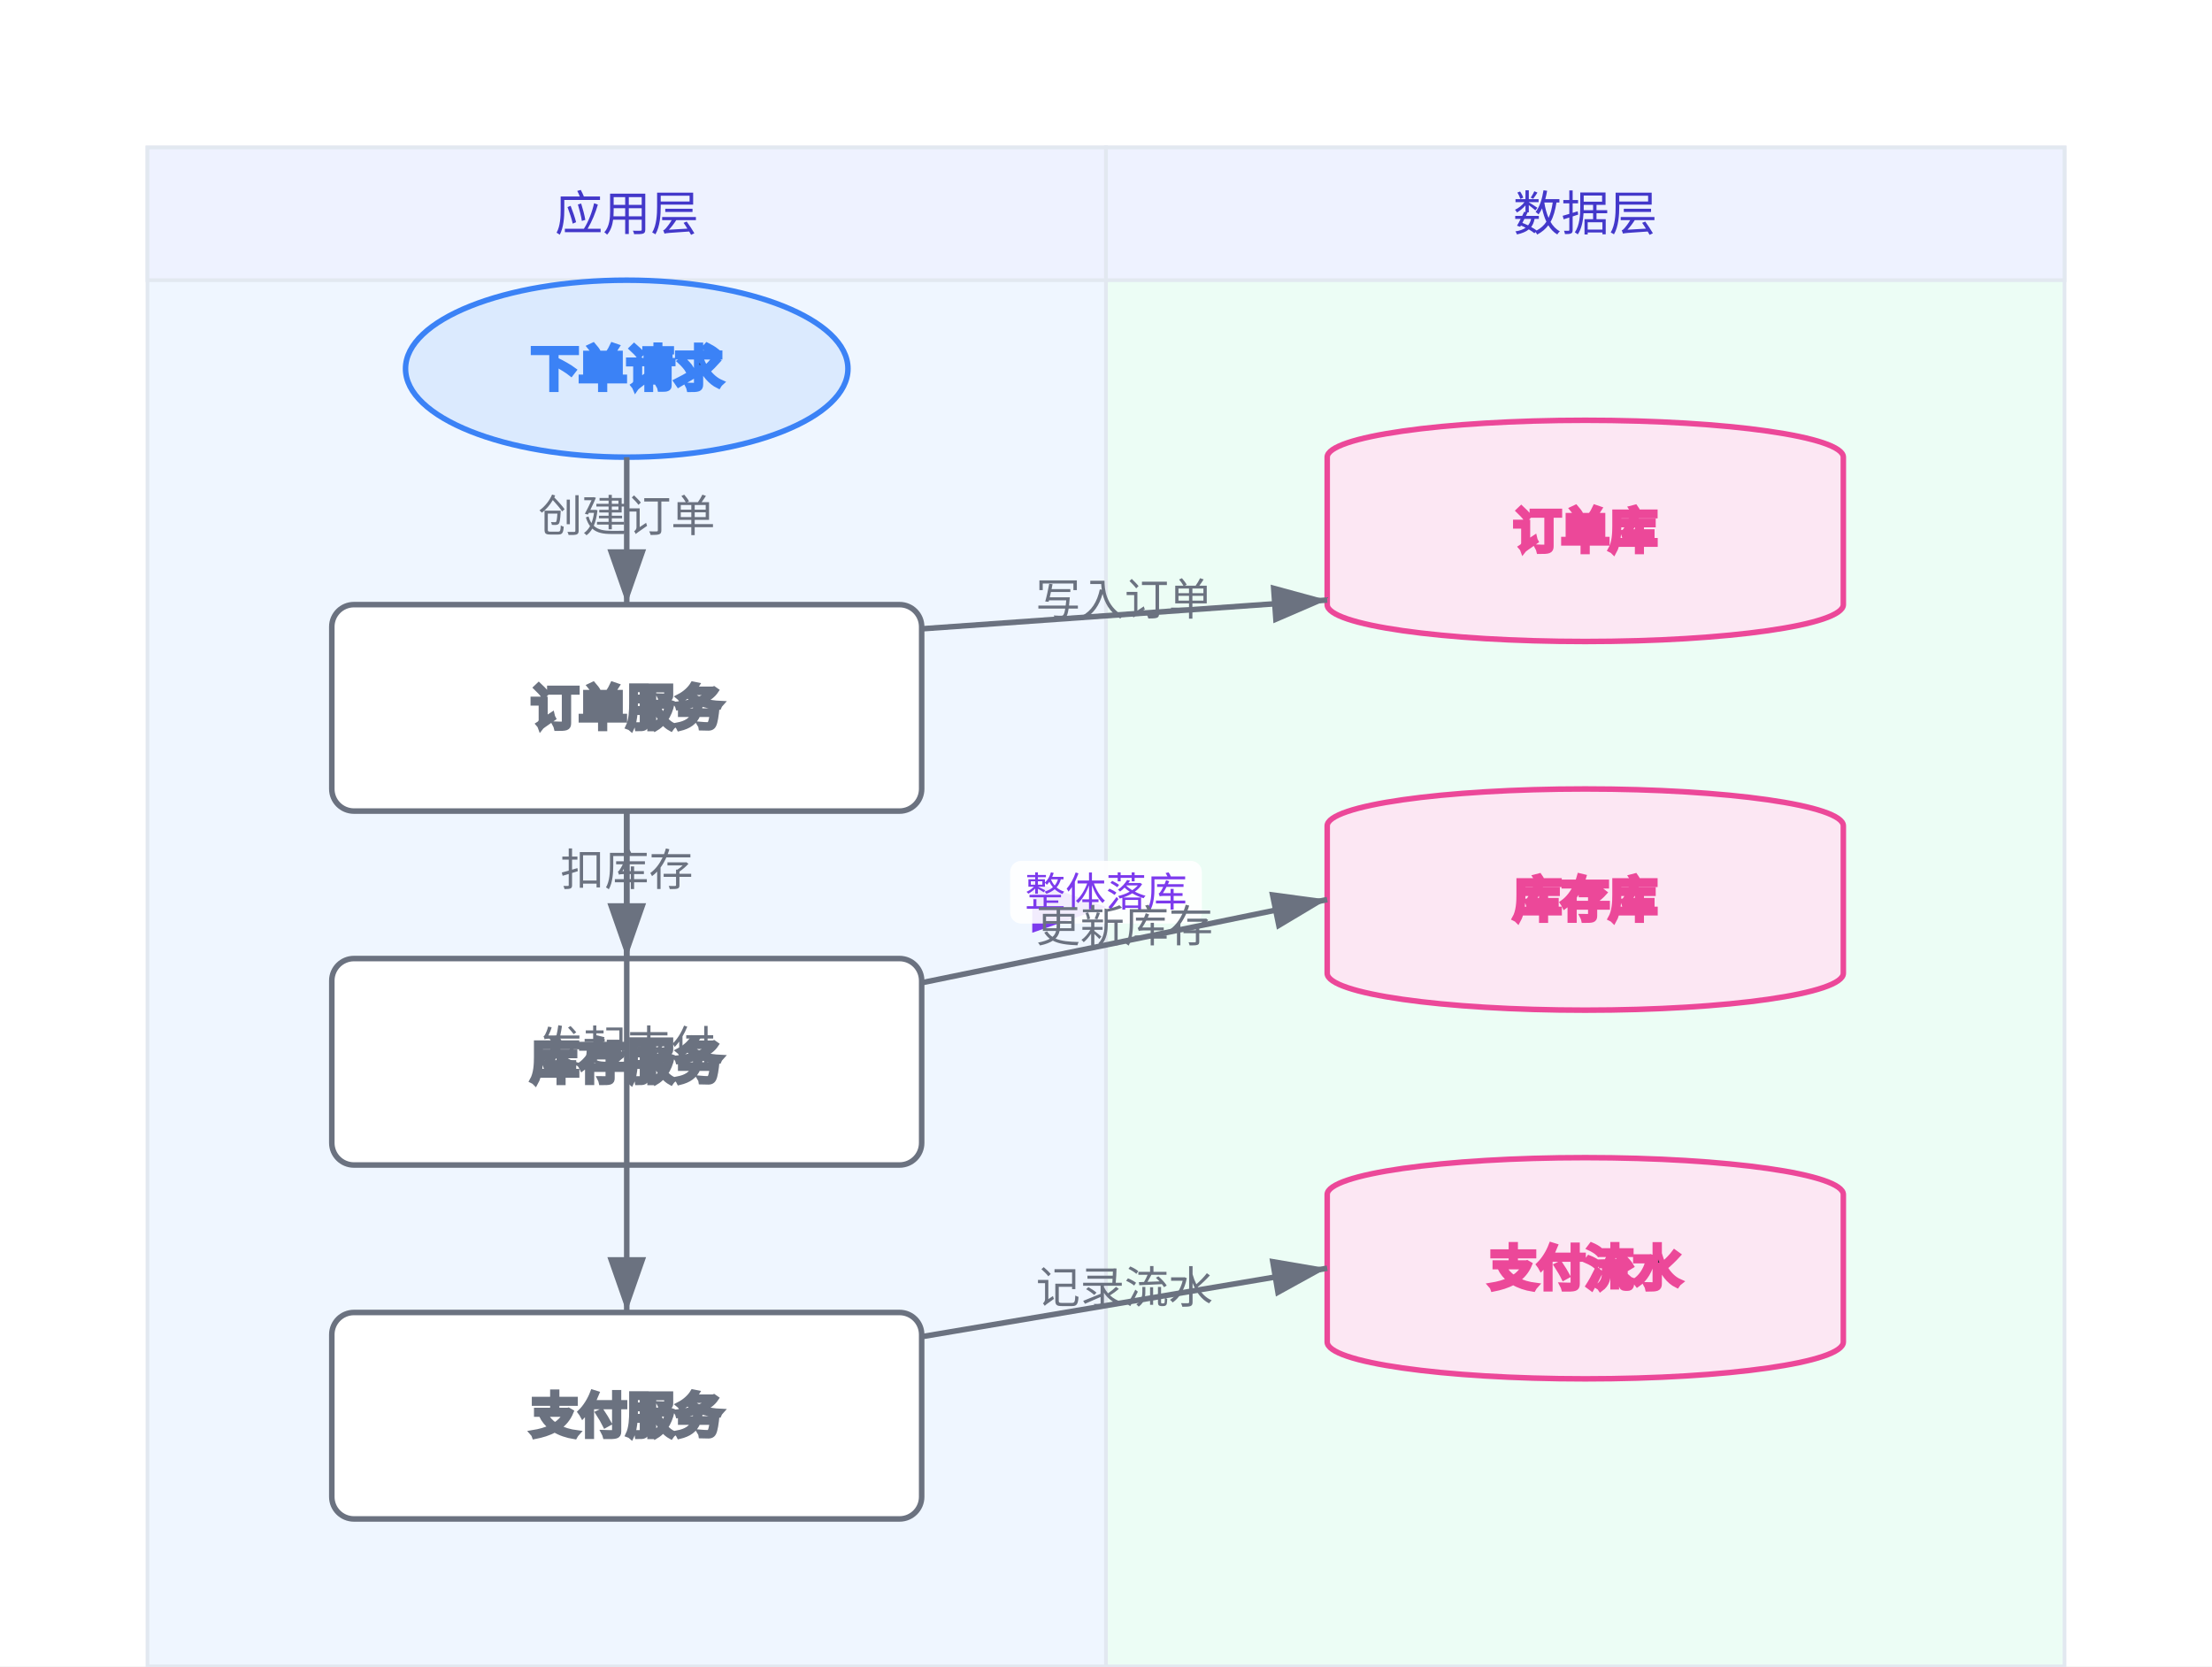
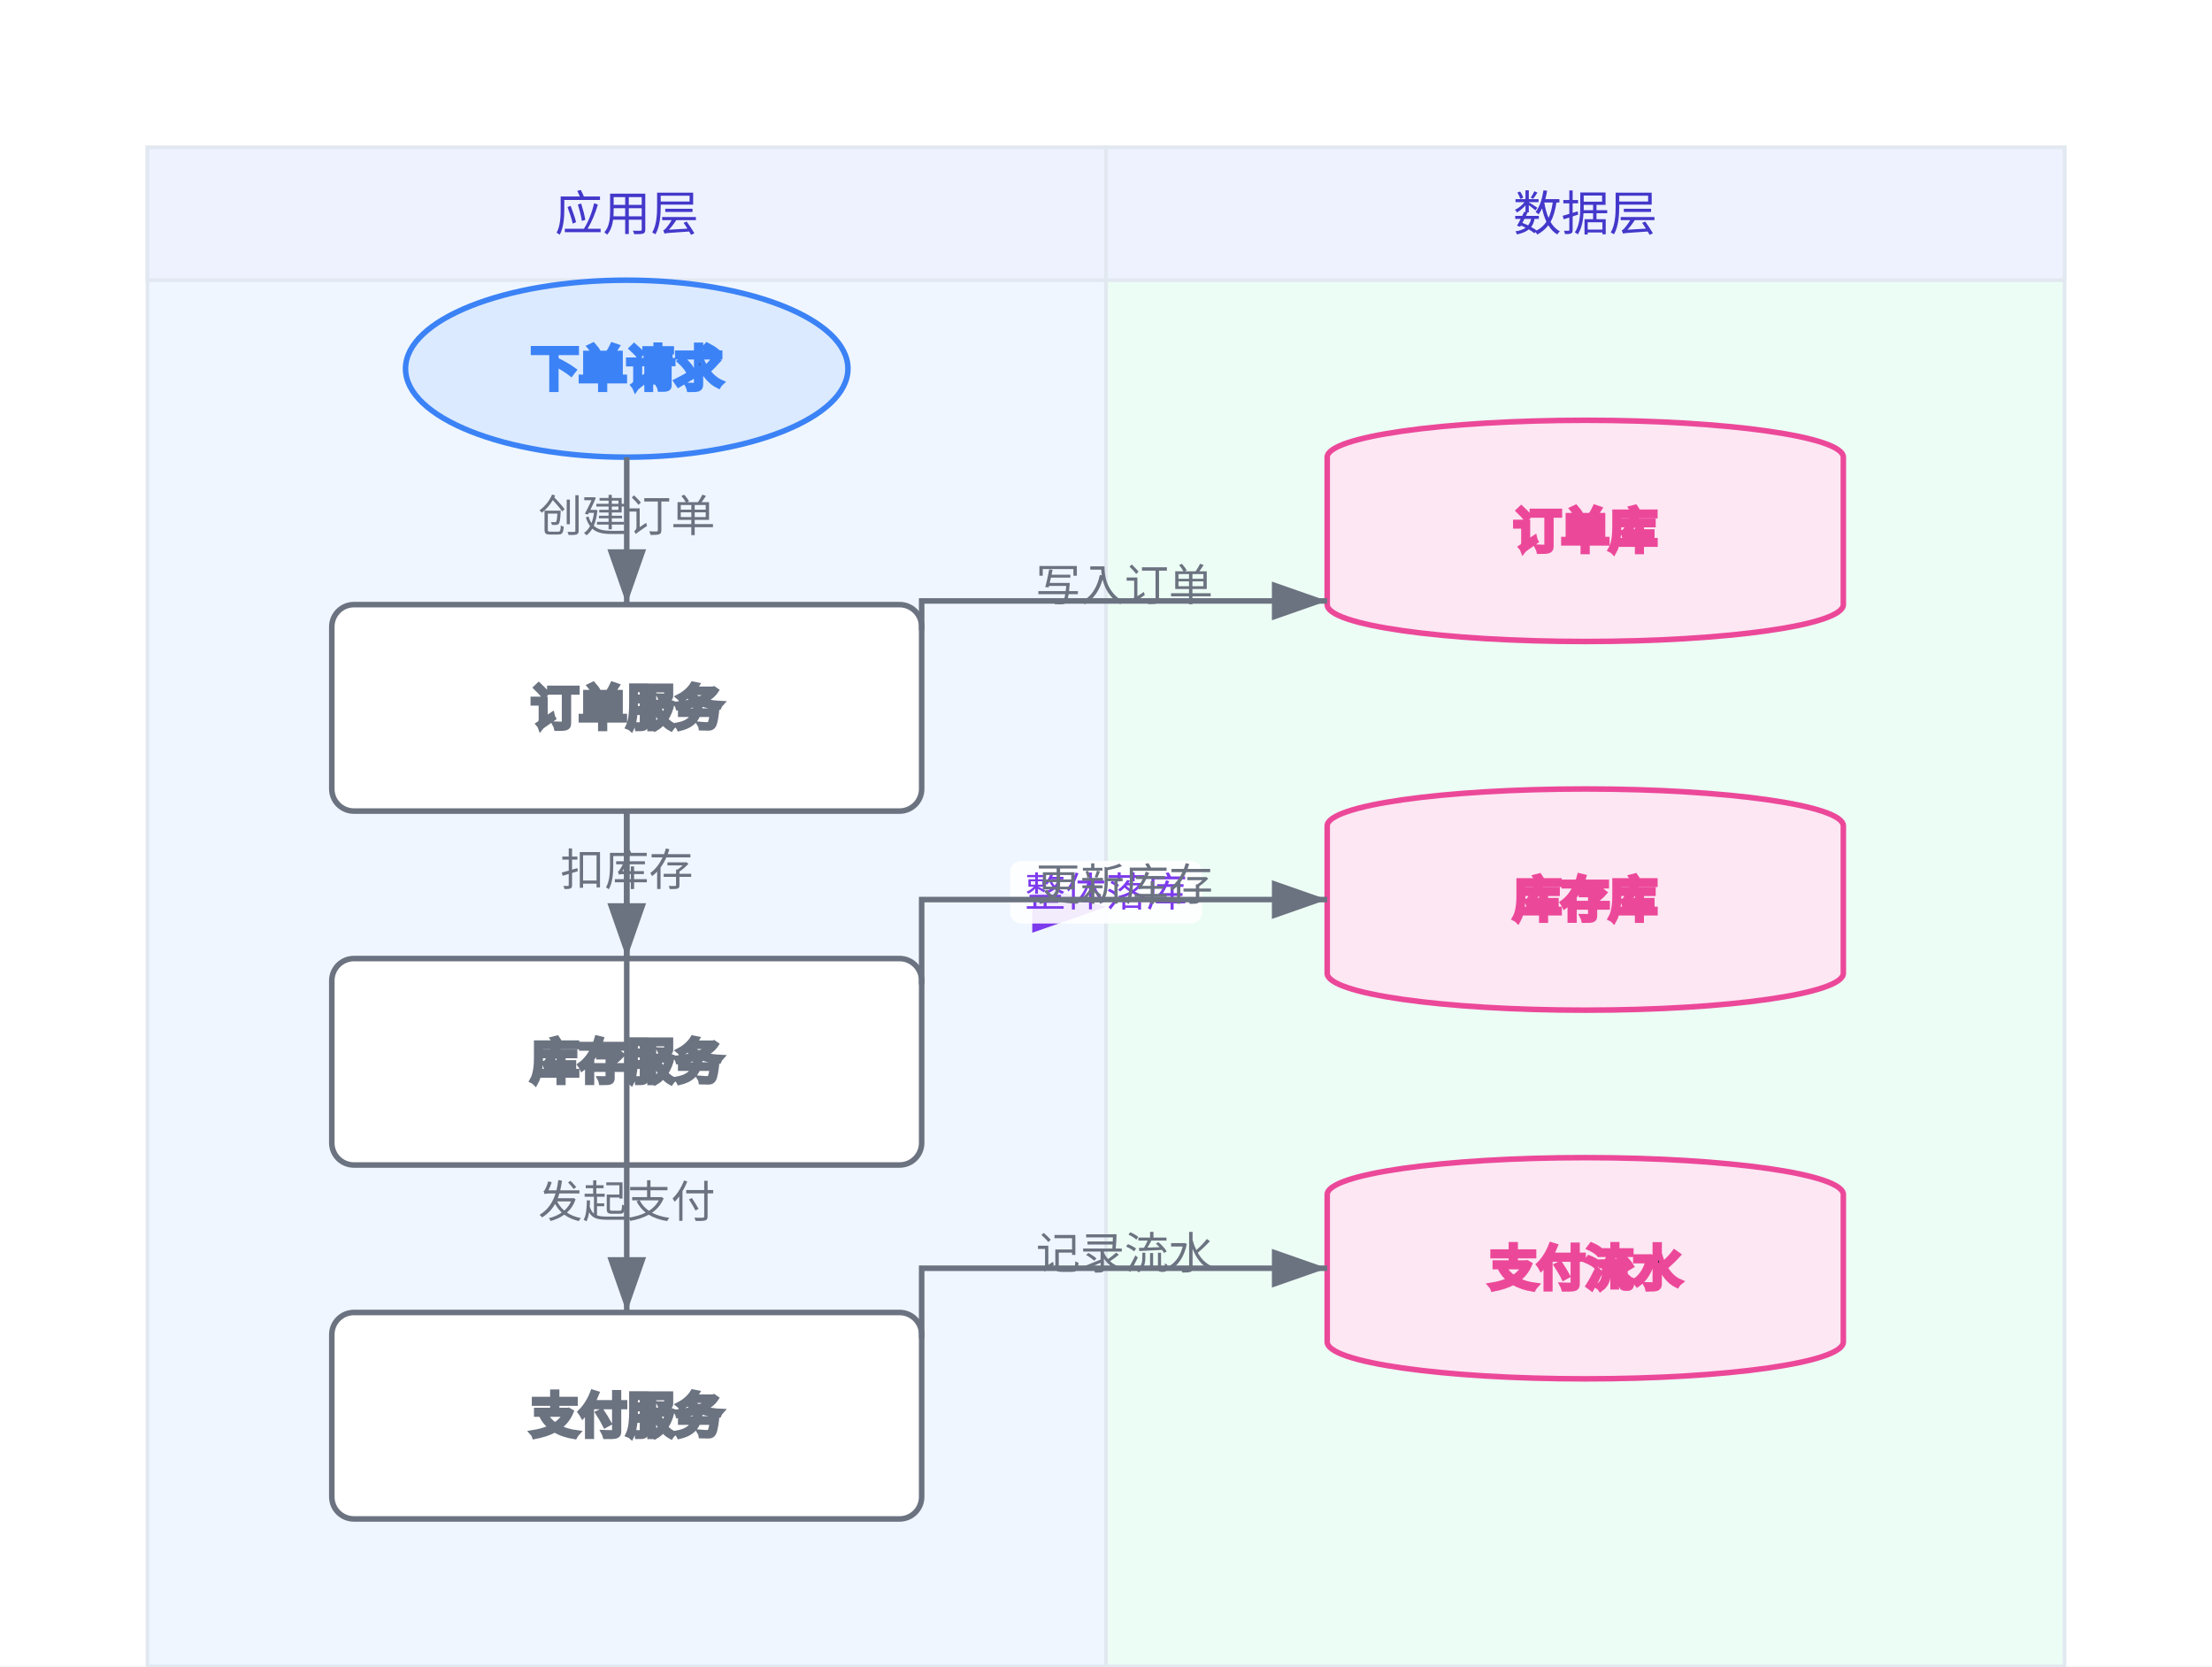
<svg xmlns="http://www.w3.org/2000/svg" width="600" height="452" viewBox="0 0 600 452">
  <defs>
    <marker id="arrowhead" markerWidth="10" markerHeight="7" refX="10" refY="3.5" orient="auto">
      <polygon points="0 0, 10 3.5, 0 7" fill="#6b7280" />
    </marker>
    <marker id="arrowhead-purple" markerWidth="10" markerHeight="7" refX="10" refY="3.5" orient="auto">
      <polygon points="0 0, 10 3.5, 0 7" fill="#7c3aed" />
    </marker>
  </defs>
-   <style>.lgdl-anchors,.lgdl-edge-anchors{opacity:0;pointer-events:none;transition:opacity .12s ease}.lgdl-node:hover + .lgdl-anchors,.lgdl-class:hover + .lgdl-anchors,.lgdl-group:hover + .lgdl-anchors,.lgdl-lane:hover + .lgdl-anchors{opacity:1}.lgdl-edge:hover + .lgdl-edge-anchors,.lgdl-aggregate-edge:hover + .lgdl-edge-anchors{opacity:1}</style>
+   <style>.lgdl-anchors,.lgdl-edge-anchors{opacity:0;pointer-events:none;transition:opacity .12s ease}.lgdl-node:hover + .lgdl-anchors,.lgdl-class:hover + .lgdl-anchors,.lgdl-group:hover + .lgdl-anchors,.lgdl-lane:hover + .lgdl-anchors{opacity:1}.lgdl-edge:hover + .lgdl-edge-anchors,.lgdl-aggregate-edge:hover + .lgdl-edge-anchors{opacity:1}.lgdl-node.lgdl-hovered + .lgdl-anchors,.lgdl-class.lgdl-hovered + .lgdl-anchors,.lgdl-group.lgdl-hovered + .lgdl-anchors,.lgdl-lane.lgdl-hovered + .lgdl-anchors{opacity:1}.lgdl-edge.lgdl-hovered + .lgdl-edge-anchors,.lgdl-aggregate-edge.lgdl-hovered + .lgdl-edge-anchors{opacity:1}.lgdl-hovered{filter:drop-shadow(0 0 3px rgba(79,70,229,.65))}</style>
  <rect x="0" y="0" width="600" height="452" fill="#ffffff" />
  <g class="lgdl-lane" data-lgdl-loc="groups[0]">
    <rect x="40" y="40" width="260" height="412" fill="#eff6ff" stroke="#e2e8f0" />
    <rect x="40" y="40" width="260" height="36" fill="#eef2ff" stroke="#e2e8f0" />
    <text x="170" y="58" font-family="'Segoe UI', 'PingFang SC', 'Microsoft YaHei', sans-serif" font-size="13" fill="#4338ca" text-anchor="middle" dominant-baseline="middle">应用层</text>
  </g>
  <g class="lgdl-anchors">
    <circle cx="300.0" cy="246.0" r="3" fill="#64748b" />
    <circle cx="300.0" cy="280.8" r="3" fill="#64748b" />
    <circle cx="300.0" cy="321.1" r="3" fill="#64748b" />
    <circle cx="300.0" cy="376.0" r="3" fill="#64748b" />
    <circle cx="288.9" cy="452.0" r="3" fill="#64748b" />
    <circle cx="225.2" cy="452.0" r="3" fill="#64748b" />
    <circle cx="170.0" cy="452.0" r="3" fill="#64748b" />
    <circle cx="114.8" cy="452.0" r="3" fill="#64748b" />
    <circle cx="51.1" cy="452.0" r="3" fill="#64748b" />
    <circle cx="40.0" cy="376.0" r="3" fill="#64748b" />
    <circle cx="40.0" cy="321.1" r="3" fill="#64748b" />
    <circle cx="40.0" cy="280.8" r="3" fill="#64748b" />
    <circle cx="40.0" cy="246.0" r="3" fill="#64748b" />
    <circle cx="40.0" cy="211.2" r="3" fill="#64748b" />
    <circle cx="40.0" cy="170.9" r="3" fill="#64748b" />
    <circle cx="40.0" cy="116.0" r="3" fill="#64748b" />
    <circle cx="51.1" cy="40.0" r="3" fill="#64748b" />
    <circle cx="114.8" cy="40.0" r="3" fill="#64748b" />
    <circle cx="170.0" cy="40.0" r="3" fill="#64748b" />
    <circle cx="225.2" cy="40.0" r="3" fill="#64748b" />
    <circle cx="288.9" cy="40.0" r="3" fill="#64748b" />
    <circle cx="300.0" cy="116.0" r="3" fill="#64748b" />
    <circle cx="300.0" cy="170.9" r="3" fill="#64748b" />
    <circle cx="300.0" cy="211.2" r="3" fill="#64748b" />
  </g>
  <g class="lgdl-lane" data-lgdl-loc="groups[1]">
    <rect x="300" y="40" width="260" height="412" fill="#ecfdf5" stroke="#e2e8f0" />
    <rect x="300" y="40" width="260" height="36" fill="#eef2ff" stroke="#e2e8f0" />
    <text x="430" y="58" font-family="'Segoe UI', 'PingFang SC', 'Microsoft YaHei', sans-serif" font-size="13" fill="#4338ca" text-anchor="middle" dominant-baseline="middle">数据层</text>
  </g>
  <g class="lgdl-anchors">
    <circle cx="560.0" cy="246.0" r="3" fill="#64748b" />
    <circle cx="560.0" cy="280.8" r="3" fill="#64748b" />
    <circle cx="560.0" cy="321.1" r="3" fill="#64748b" />
    <circle cx="560.0" cy="376.0" r="3" fill="#64748b" />
    <circle cx="548.9" cy="452.0" r="3" fill="#64748b" />
    <circle cx="485.2" cy="452.0" r="3" fill="#64748b" />
    <circle cx="430.0" cy="452.0" r="3" fill="#64748b" />
    <circle cx="374.8" cy="452.0" r="3" fill="#64748b" />
    <circle cx="311.1" cy="452.0" r="3" fill="#64748b" />
    <circle cx="300.0" cy="376.0" r="3" fill="#64748b" />
    <circle cx="300.0" cy="321.1" r="3" fill="#64748b" />
    <circle cx="300.0" cy="280.8" r="3" fill="#64748b" />
    <circle cx="300.0" cy="246.0" r="3" fill="#64748b" />
    <circle cx="300.0" cy="211.2" r="3" fill="#64748b" />
    <circle cx="300.0" cy="170.9" r="3" fill="#64748b" />
    <circle cx="300.0" cy="116.0" r="3" fill="#64748b" />
    <circle cx="311.1" cy="40.0" r="3" fill="#64748b" />
    <circle cx="374.8" cy="40.0" r="3" fill="#64748b" />
    <circle cx="430.0" cy="40.0" r="3" fill="#64748b" />
    <circle cx="485.2" cy="40.0" r="3" fill="#64748b" />
    <circle cx="548.9" cy="40.0" r="3" fill="#64748b" />
    <circle cx="560.0" cy="116.0" r="3" fill="#64748b" />
    <circle cx="560.0" cy="170.9" r="3" fill="#64748b" />
    <circle cx="560.0" cy="211.2" r="3" fill="#64748b" />
  </g>
  <g class="lgdl-node" data-lgdl-loc="nodes[0]" fill="#dbeafe" stroke="#3b82f6" stroke-width="1.5">
    <rect x="110" y="76" width="120" height="48" rx="60" ry="60" />
    <text x="170" y="100" font-family="'Segoe UI', 'PingFang SC', 'Microsoft YaHei', sans-serif" font-size="13" fill="#1f2937" text-anchor="middle" dominant-baseline="middle">下单请求</text>
  </g>
  <g class="lgdl-anchors">
    <circle cx="230.0" cy="100.0" r="3" fill="#3b82f6" />
    <circle cx="219.8" cy="113.4" r="3" fill="#3b82f6" />
    <circle cx="204.2" cy="119.7" r="3" fill="#3b82f6" />
    <circle cx="192.3" cy="122.3" r="3" fill="#3b82f6" />
    <circle cx="183.5" cy="123.4" r="3" fill="#3b82f6" />
    <circle cx="176.4" cy="123.9" r="3" fill="#3b82f6" />
    <circle cx="170.0" cy="124.0" r="3" fill="#3b82f6" />
    <circle cx="163.6" cy="123.9" r="3" fill="#3b82f6" />
    <circle cx="156.5" cy="123.4" r="3" fill="#3b82f6" />
    <circle cx="147.7" cy="122.3" r="3" fill="#3b82f6" />
    <circle cx="135.8" cy="119.7" r="3" fill="#3b82f6" />
    <circle cx="120.2" cy="113.4" r="3" fill="#3b82f6" />
    <circle cx="110.0" cy="100.0" r="3" fill="#3b82f6" />
    <circle cx="120.2" cy="86.6" r="3" fill="#3b82f6" />
    <circle cx="135.8" cy="80.3" r="3" fill="#3b82f6" />
    <circle cx="147.7" cy="77.7" r="3" fill="#3b82f6" />
    <circle cx="156.5" cy="76.6" r="3" fill="#3b82f6" />
    <circle cx="163.6" cy="76.1" r="3" fill="#3b82f6" />
    <circle cx="170.0" cy="76.0" r="3" fill="#3b82f6" />
    <circle cx="176.4" cy="76.1" r="3" fill="#3b82f6" />
    <circle cx="183.5" cy="76.6" r="3" fill="#3b82f6" />
    <circle cx="192.3" cy="77.7" r="3" fill="#3b82f6" />
    <circle cx="204.2" cy="80.3" r="3" fill="#3b82f6" />
    <circle cx="219.8" cy="86.6" r="3" fill="#3b82f6" />
  </g>
  <g class="lgdl-node" data-lgdl-loc="nodes[1]" fill="#ffffff" stroke="#6b7280" stroke-width="1.5">
    <rect x="90" y="164" width="160" height="56" rx="6" ry="6" />
    <text x="170" y="192" font-family="'Segoe UI', 'PingFang SC', 'Microsoft YaHei', sans-serif" font-size="13" fill="#1f2937" text-anchor="middle" dominant-baseline="middle">订单服务</text>
  </g>
  <g class="lgdl-anchors">
    <circle cx="250.0" cy="192.0" r="3" fill="#6b7280" />
    <circle cx="250.0" cy="213.4" r="3" fill="#6b7280" />
    <circle cx="218.5" cy="220.0" r="3" fill="#6b7280" />
    <circle cx="198.0" cy="220.0" r="3" fill="#6b7280" />
    <circle cx="186.2" cy="220.0" r="3" fill="#6b7280" />
    <circle cx="177.5" cy="220.0" r="3" fill="#6b7280" />
    <circle cx="170.0" cy="220.0" r="3" fill="#6b7280" />
    <circle cx="162.5" cy="220.0" r="3" fill="#6b7280" />
    <circle cx="153.8" cy="220.0" r="3" fill="#6b7280" />
    <circle cx="142.0" cy="220.0" r="3" fill="#6b7280" />
    <circle cx="121.5" cy="220.0" r="3" fill="#6b7280" />
    <circle cx="90.0" cy="213.4" r="3" fill="#6b7280" />
    <circle cx="90.0" cy="192.0" r="3" fill="#6b7280" />
    <circle cx="90.0" cy="170.6" r="3" fill="#6b7280" />
    <circle cx="121.5" cy="164.0" r="3" fill="#6b7280" />
    <circle cx="142.0" cy="164.0" r="3" fill="#6b7280" />
    <circle cx="153.8" cy="164.0" r="3" fill="#6b7280" />
    <circle cx="162.5" cy="164.0" r="3" fill="#6b7280" />
    <circle cx="170.0" cy="164.0" r="3" fill="#6b7280" />
    <circle cx="177.5" cy="164.0" r="3" fill="#6b7280" />
    <circle cx="186.2" cy="164.0" r="3" fill="#6b7280" />
    <circle cx="198.0" cy="164.0" r="3" fill="#6b7280" />
    <circle cx="218.5" cy="164.0" r="3" fill="#6b7280" />
    <circle cx="250.0" cy="170.6" r="3" fill="#6b7280" />
  </g>
  <g class="lgdl-node" data-lgdl-loc="nodes[2]" fill="#ffffff" stroke="#6b7280" stroke-width="1.5">
    <rect x="90" y="260" width="160" height="56" rx="6" ry="6" />
    <text x="170" y="288" font-family="'Segoe UI', 'PingFang SC', 'Microsoft YaHei', sans-serif" font-size="13" fill="#1f2937" text-anchor="middle" dominant-baseline="middle">库存服务</text>
  </g>
  <g class="lgdl-anchors">
    <circle cx="250.0" cy="288.0" r="3" fill="#6b7280" />
    <circle cx="250.0" cy="309.4" r="3" fill="#6b7280" />
    <circle cx="218.5" cy="316.0" r="3" fill="#6b7280" />
    <circle cx="198.0" cy="316.0" r="3" fill="#6b7280" />
    <circle cx="186.2" cy="316.0" r="3" fill="#6b7280" />
    <circle cx="177.5" cy="316.0" r="3" fill="#6b7280" />
    <circle cx="170.0" cy="316.0" r="3" fill="#6b7280" />
    <circle cx="162.5" cy="316.0" r="3" fill="#6b7280" />
    <circle cx="153.8" cy="316.0" r="3" fill="#6b7280" />
    <circle cx="142.0" cy="316.0" r="3" fill="#6b7280" />
    <circle cx="121.5" cy="316.0" r="3" fill="#6b7280" />
    <circle cx="90.0" cy="309.4" r="3" fill="#6b7280" />
    <circle cx="90.0" cy="288.0" r="3" fill="#6b7280" />
    <circle cx="90.0" cy="266.6" r="3" fill="#6b7280" />
    <circle cx="121.5" cy="260.0" r="3" fill="#6b7280" />
    <circle cx="142.0" cy="260.0" r="3" fill="#6b7280" />
    <circle cx="153.8" cy="260.0" r="3" fill="#6b7280" />
    <circle cx="162.5" cy="260.0" r="3" fill="#6b7280" />
    <circle cx="170.0" cy="260.0" r="3" fill="#6b7280" />
    <circle cx="177.5" cy="260.0" r="3" fill="#6b7280" />
    <circle cx="186.2" cy="260.0" r="3" fill="#6b7280" />
    <circle cx="198.0" cy="260.0" r="3" fill="#6b7280" />
    <circle cx="218.5" cy="260.0" r="3" fill="#6b7280" />
    <circle cx="250.0" cy="266.6" r="3" fill="#6b7280" />
  </g>
  <g class="lgdl-node" data-lgdl-loc="nodes[3]" fill="#ffffff" stroke="#6b7280" stroke-width="1.5">
    <rect x="90" y="356" width="160" height="56" rx="6" ry="6" />
    <text x="170" y="384" font-family="'Segoe UI', 'PingFang SC', 'Microsoft YaHei', sans-serif" font-size="13" fill="#1f2937" text-anchor="middle" dominant-baseline="middle">支付服务</text>
  </g>
  <g class="lgdl-anchors">
    <circle cx="250.0" cy="384.0" r="3" fill="#6b7280" />
    <circle cx="250.0" cy="405.4" r="3" fill="#6b7280" />
    <circle cx="218.5" cy="412.0" r="3" fill="#6b7280" />
    <circle cx="198.0" cy="412.0" r="3" fill="#6b7280" />
    <circle cx="186.2" cy="412.0" r="3" fill="#6b7280" />
    <circle cx="177.5" cy="412.0" r="3" fill="#6b7280" />
    <circle cx="170.0" cy="412.0" r="3" fill="#6b7280" />
    <circle cx="162.5" cy="412.0" r="3" fill="#6b7280" />
    <circle cx="153.8" cy="412.0" r="3" fill="#6b7280" />
    <circle cx="142.0" cy="412.0" r="3" fill="#6b7280" />
    <circle cx="121.5" cy="412.0" r="3" fill="#6b7280" />
    <circle cx="90.0" cy="405.4" r="3" fill="#6b7280" />
    <circle cx="90.0" cy="384.0" r="3" fill="#6b7280" />
    <circle cx="90.0" cy="362.6" r="3" fill="#6b7280" />
    <circle cx="121.5" cy="356.0" r="3" fill="#6b7280" />
    <circle cx="142.0" cy="356.0" r="3" fill="#6b7280" />
    <circle cx="153.8" cy="356.0" r="3" fill="#6b7280" />
    <circle cx="162.5" cy="356.0" r="3" fill="#6b7280" />
    <circle cx="170.0" cy="356.0" r="3" fill="#6b7280" />
    <circle cx="177.5" cy="356.0" r="3" fill="#6b7280" />
    <circle cx="186.2" cy="356.0" r="3" fill="#6b7280" />
    <circle cx="198.0" cy="356.0" r="3" fill="#6b7280" />
    <circle cx="218.5" cy="356.0" r="3" fill="#6b7280" />
    <circle cx="250.0" cy="362.6" r="3" fill="#6b7280" />
  </g>
  <g class="lgdl-node" data-lgdl-loc="nodes[4]" fill="#fce7f3" stroke="#ec4899" stroke-width="1.5">
    <path d="M 360,124 L 360,164 A 70,10 0 0 0 500,164 L 500,124 A 70,10 0 0 0 360,124 Z" />
    <text x="430" y="144" font-family="'Segoe UI', 'PingFang SC', 'Microsoft YaHei', sans-serif" font-size="13" fill="#1f2937" text-anchor="middle" dominant-baseline="middle">订单库</text>
  </g>
  <g class="lgdl-anchors">
    <circle cx="500.0" cy="144.0" r="3" fill="#ec4899" />
    <circle cx="500.0" cy="162.8" r="3" fill="#ec4899" />
    <circle cx="477.4" cy="171.4" r="3" fill="#ec4899" />
    <circle cx="459.1" cy="173.1" r="3" fill="#ec4899" />
    <circle cx="447.1" cy="173.7" r="3" fill="#ec4899" />
    <circle cx="438.0" cy="173.9" r="3" fill="#ec4899" />
    <circle cx="430.0" cy="174.0" r="3" fill="#ec4899" />
    <circle cx="422.0" cy="173.9" r="3" fill="#ec4899" />
    <circle cx="412.9" cy="173.7" r="3" fill="#ec4899" />
    <circle cx="400.9" cy="173.1" r="3" fill="#ec4899" />
    <circle cx="382.6" cy="171.4" r="3" fill="#ec4899" />
    <circle cx="360.0" cy="162.8" r="3" fill="#ec4899" />
    <circle cx="360.0" cy="144.0" r="3" fill="#ec4899" />
    <circle cx="360.0" cy="125.2" r="3" fill="#ec4899" />
    <circle cx="382.6" cy="116.6" r="3" fill="#ec4899" />
    <circle cx="400.9" cy="114.9" r="3" fill="#ec4899" />
    <circle cx="412.9" cy="114.3" r="3" fill="#ec4899" />
    <circle cx="422.0" cy="114.1" r="3" fill="#ec4899" />
    <circle cx="430.0" cy="114.0" r="3" fill="#ec4899" />
    <circle cx="438.0" cy="114.1" r="3" fill="#ec4899" />
    <circle cx="447.1" cy="114.3" r="3" fill="#ec4899" />
    <circle cx="459.1" cy="114.9" r="3" fill="#ec4899" />
    <circle cx="477.4" cy="116.6" r="3" fill="#ec4899" />
    <circle cx="500.0" cy="125.2" r="3" fill="#ec4899" />
  </g>
  <g class="lgdl-node" data-lgdl-loc="nodes[5]" fill="#fce7f3" stroke="#ec4899" stroke-width="1.5">
    <path d="M 360,224 L 360,264 A 70,10 0 0 0 500,264 L 500,224 A 70,10 0 0 0 360,224 Z" />
    <text x="430" y="244" font-family="'Segoe UI', 'PingFang SC', 'Microsoft YaHei', sans-serif" font-size="13" fill="#1f2937" text-anchor="middle" dominant-baseline="middle">库存库</text>
  </g>
  <g class="lgdl-anchors">
    <circle cx="500.0" cy="244.0" r="3" fill="#ec4899" />
    <circle cx="500.0" cy="262.8" r="3" fill="#ec4899" />
    <circle cx="477.4" cy="271.4" r="3" fill="#ec4899" />
    <circle cx="459.1" cy="273.1" r="3" fill="#ec4899" />
    <circle cx="447.1" cy="273.7" r="3" fill="#ec4899" />
    <circle cx="438.0" cy="273.9" r="3" fill="#ec4899" />
    <circle cx="430.0" cy="274.0" r="3" fill="#ec4899" />
    <circle cx="422.0" cy="273.9" r="3" fill="#ec4899" />
    <circle cx="412.9" cy="273.7" r="3" fill="#ec4899" />
    <circle cx="400.9" cy="273.1" r="3" fill="#ec4899" />
    <circle cx="382.6" cy="271.4" r="3" fill="#ec4899" />
    <circle cx="360.0" cy="262.8" r="3" fill="#ec4899" />
    <circle cx="360.0" cy="244.0" r="3" fill="#ec4899" />
    <circle cx="360.0" cy="225.2" r="3" fill="#ec4899" />
    <circle cx="382.6" cy="216.6" r="3" fill="#ec4899" />
    <circle cx="400.9" cy="214.9" r="3" fill="#ec4899" />
    <circle cx="412.9" cy="214.3" r="3" fill="#ec4899" />
    <circle cx="422.0" cy="214.1" r="3" fill="#ec4899" />
    <circle cx="430.0" cy="214.0" r="3" fill="#ec4899" />
    <circle cx="438.0" cy="214.1" r="3" fill="#ec4899" />
    <circle cx="447.1" cy="214.3" r="3" fill="#ec4899" />
    <circle cx="459.1" cy="214.9" r="3" fill="#ec4899" />
    <circle cx="477.4" cy="216.6" r="3" fill="#ec4899" />
    <circle cx="500.0" cy="225.2" r="3" fill="#ec4899" />
  </g>
  <g class="lgdl-node" data-lgdl-loc="nodes[6]" fill="#fce7f3" stroke="#ec4899" stroke-width="1.5">
    <path d="M 360,324 L 360,364 A 70,10 0 0 0 500,364 L 500,324 A 70,10 0 0 0 360,324 Z" />
    <text x="430" y="344" font-family="'Segoe UI', 'PingFang SC', 'Microsoft YaHei', sans-serif" font-size="13" fill="#1f2937" text-anchor="middle" dominant-baseline="middle">支付流水</text>
  </g>
  <g class="lgdl-anchors">
    <circle cx="500.0" cy="344.0" r="3" fill="#ec4899" />
    <circle cx="500.0" cy="362.8" r="3" fill="#ec4899" />
    <circle cx="477.4" cy="371.4" r="3" fill="#ec4899" />
    <circle cx="459.1" cy="373.1" r="3" fill="#ec4899" />
    <circle cx="447.1" cy="373.7" r="3" fill="#ec4899" />
    <circle cx="438.0" cy="373.9" r="3" fill="#ec4899" />
    <circle cx="430.0" cy="374.0" r="3" fill="#ec4899" />
    <circle cx="422.0" cy="373.9" r="3" fill="#ec4899" />
    <circle cx="412.9" cy="373.7" r="3" fill="#ec4899" />
    <circle cx="400.9" cy="373.1" r="3" fill="#ec4899" />
    <circle cx="382.6" cy="371.4" r="3" fill="#ec4899" />
    <circle cx="360.0" cy="362.8" r="3" fill="#ec4899" />
    <circle cx="360.0" cy="344.0" r="3" fill="#ec4899" />
    <circle cx="360.0" cy="325.2" r="3" fill="#ec4899" />
    <circle cx="382.6" cy="316.6" r="3" fill="#ec4899" />
    <circle cx="400.9" cy="314.9" r="3" fill="#ec4899" />
    <circle cx="412.9" cy="314.3" r="3" fill="#ec4899" />
    <circle cx="422.0" cy="314.1" r="3" fill="#ec4899" />
    <circle cx="430.0" cy="314.0" r="3" fill="#ec4899" />
    <circle cx="438.0" cy="314.1" r="3" fill="#ec4899" />
    <circle cx="447.1" cy="314.3" r="3" fill="#ec4899" />
    <circle cx="459.1" cy="314.9" r="3" fill="#ec4899" />
    <circle cx="477.4" cy="316.6" r="3" fill="#ec4899" />
    <circle cx="500.0" cy="325.2" r="3" fill="#ec4899" />
  </g>
  <g class="lgdl-aggregate-edge" data-lgdl-loc="edges[6]">
    <line x1="300" y1="246" x2="300" y2="246" stroke="#7c3aed" stroke-width="2" stroke-dasharray="5 3" marker-end="url(#arrowhead-purple)" />
    <rect x="274.0" y="233.5" width="52" height="17" rx="3" fill="#ffffff" opacity="0.9" />
    <text x="300" y="242" font-family="'Segoe UI', 'PingFang SC', 'Microsoft YaHei', sans-serif" font-size="11" fill="#7c3aed" text-anchor="middle" dominant-baseline="middle">整体落库</text>
  </g>
  <g class="lgdl-edge-anchors">
    <circle cx="300.0" cy="246.0" r="3.5" fill="#7c3aed" />
    <circle cx="300.0" cy="246.0" r="3.5" fill="#7c3aed" />
  </g>
  <g class="lgdl-edge" data-lgdl-loc="edges[0]">
    <path d="M 170,124 L 170,164" fill="none" stroke="#6b7280" stroke-width="1.5" marker-end="url(#arrowhead)" />
    <text x="170" y="140" font-family="'Segoe UI', 'PingFang SC', 'Microsoft YaHei', sans-serif" font-size="12" fill="#6b7280" text-anchor="middle" dominant-baseline="middle">创建订单</text>
  </g>
  <g class="lgdl-edge-anchors">
    <circle cx="170.0" cy="124.0" r="3.5" fill="#6b7280" />
    <circle cx="170.0" cy="164.0" r="3.5" fill="#6b7280" />
  </g>
  <g class="lgdl-edge" data-lgdl-loc="edges[1]">
-     <path d="M 250,170.564 L 360,162.756" fill="none" stroke="#6b7280" stroke-width="1.5" marker-end="url(#arrowhead)" />
-     <text x="305" y="162.66" font-family="'Segoe UI', 'PingFang SC', 'Microsoft YaHei', sans-serif" font-size="12" fill="#6b7280" text-anchor="middle" dominant-baseline="middle">写入订单</text>
+     <path d="M 250,171 L 250,163 L 360,163" fill="none" stroke="#6b7280" stroke-width="1.5" marker-end="url(#arrowhead)" />
+     <text x="305" y="158.756" font-family="'Segoe UI', 'PingFang SC', 'Microsoft YaHei', sans-serif" font-size="12" fill="#6b7280" text-anchor="middle" dominant-baseline="middle">写入订单</text>
  </g>
  <g class="lgdl-edge-anchors">
    <circle cx="250.0" cy="170.6" r="3.5" fill="#6b7280" />
    <circle cx="360.0" cy="162.8" r="3.5" fill="#6b7280" />
  </g>
  <g class="lgdl-edge" data-lgdl-loc="edges[2]">
    <path d="M 170,220 L 170,260" fill="none" stroke="#6b7280" stroke-width="1.5" marker-end="url(#arrowhead)" />
    <text x="170" y="236" font-family="'Segoe UI', 'PingFang SC', 'Microsoft YaHei', sans-serif" font-size="12" fill="#6b7280" text-anchor="middle" dominant-baseline="middle">扣库存</text>
  </g>
  <g class="lgdl-edge-anchors">
    <circle cx="170.0" cy="220.0" r="3.5" fill="#6b7280" />
    <circle cx="170.0" cy="260.0" r="3.5" fill="#6b7280" />
  </g>
  <g class="lgdl-edge" data-lgdl-loc="edges[3]">
-     <path d="M 250,266.564 L 360,244" fill="none" stroke="#6b7280" stroke-width="1.5" marker-end="url(#arrowhead)" />
-     <text x="305" y="251.282" font-family="'Segoe UI', 'PingFang SC', 'Microsoft YaHei', sans-serif" font-size="12" fill="#6b7280" text-anchor="middle" dominant-baseline="middle">更新库存</text>
+     <path d="M 250,267 L 250,244 L 360,244" fill="none" stroke="#6b7280" stroke-width="1.5" marker-end="url(#arrowhead)" />
+     <text x="305" y="240" font-family="'Segoe UI', 'PingFang SC', 'Microsoft YaHei', sans-serif" font-size="12" fill="#6b7280" text-anchor="middle" dominant-baseline="middle">更新库存</text>
  </g>
  <g class="lgdl-edge-anchors">
    <circle cx="250.0" cy="266.6" r="3.5" fill="#6b7280" />
    <circle cx="360.0" cy="244.0" r="3.5" fill="#6b7280" />
  </g>
  <g class="lgdl-edge" data-lgdl-loc="edges[4]">
    <path d="M 170,220 L 170,356" fill="none" stroke="#6b7280" stroke-width="1.5" marker-end="url(#arrowhead)" />
-     <text x="170" y="284" font-family="'Segoe UI', 'PingFang SC', 'Microsoft YaHei', sans-serif" font-size="12" fill="#6b7280" text-anchor="middle" dominant-baseline="middle">发起支付</text>
+     <text x="170" y="326" font-family="'Segoe UI', 'PingFang SC', 'Microsoft YaHei', sans-serif" font-size="12" fill="#6b7280" text-anchor="middle" dominant-baseline="middle">发起支付</text>
  </g>
  <g class="lgdl-edge-anchors">
    <circle cx="170.0" cy="220.0" r="3.5" fill="#6b7280" />
    <circle cx="170.0" cy="356.0" r="3.5" fill="#6b7280" />
  </g>
  <g class="lgdl-edge" data-lgdl-loc="edges[5]">
-     <path d="M 250,362.564 L 360,344" fill="none" stroke="#6b7280" stroke-width="1.5" marker-end="url(#arrowhead)" />
-     <text x="305" y="349.282" font-family="'Segoe UI', 'PingFang SC', 'Microsoft YaHei', sans-serif" font-size="12" fill="#6b7280" text-anchor="middle" dominant-baseline="middle">记录流水</text>
+     <path d="M 250,363 L 250,344 L 360,344" fill="none" stroke="#6b7280" stroke-width="1.5" marker-end="url(#arrowhead)" />
+     <text x="305" y="340" font-family="'Segoe UI', 'PingFang SC', 'Microsoft YaHei', sans-serif" font-size="12" fill="#6b7280" text-anchor="middle" dominant-baseline="middle">记录流水</text>
  </g>
  <g class="lgdl-edge-anchors">
    <circle cx="250.0" cy="362.6" r="3.5" fill="#6b7280" />
    <circle cx="360.0" cy="344.0" r="3.5" fill="#6b7280" />
  </g>
</svg>
